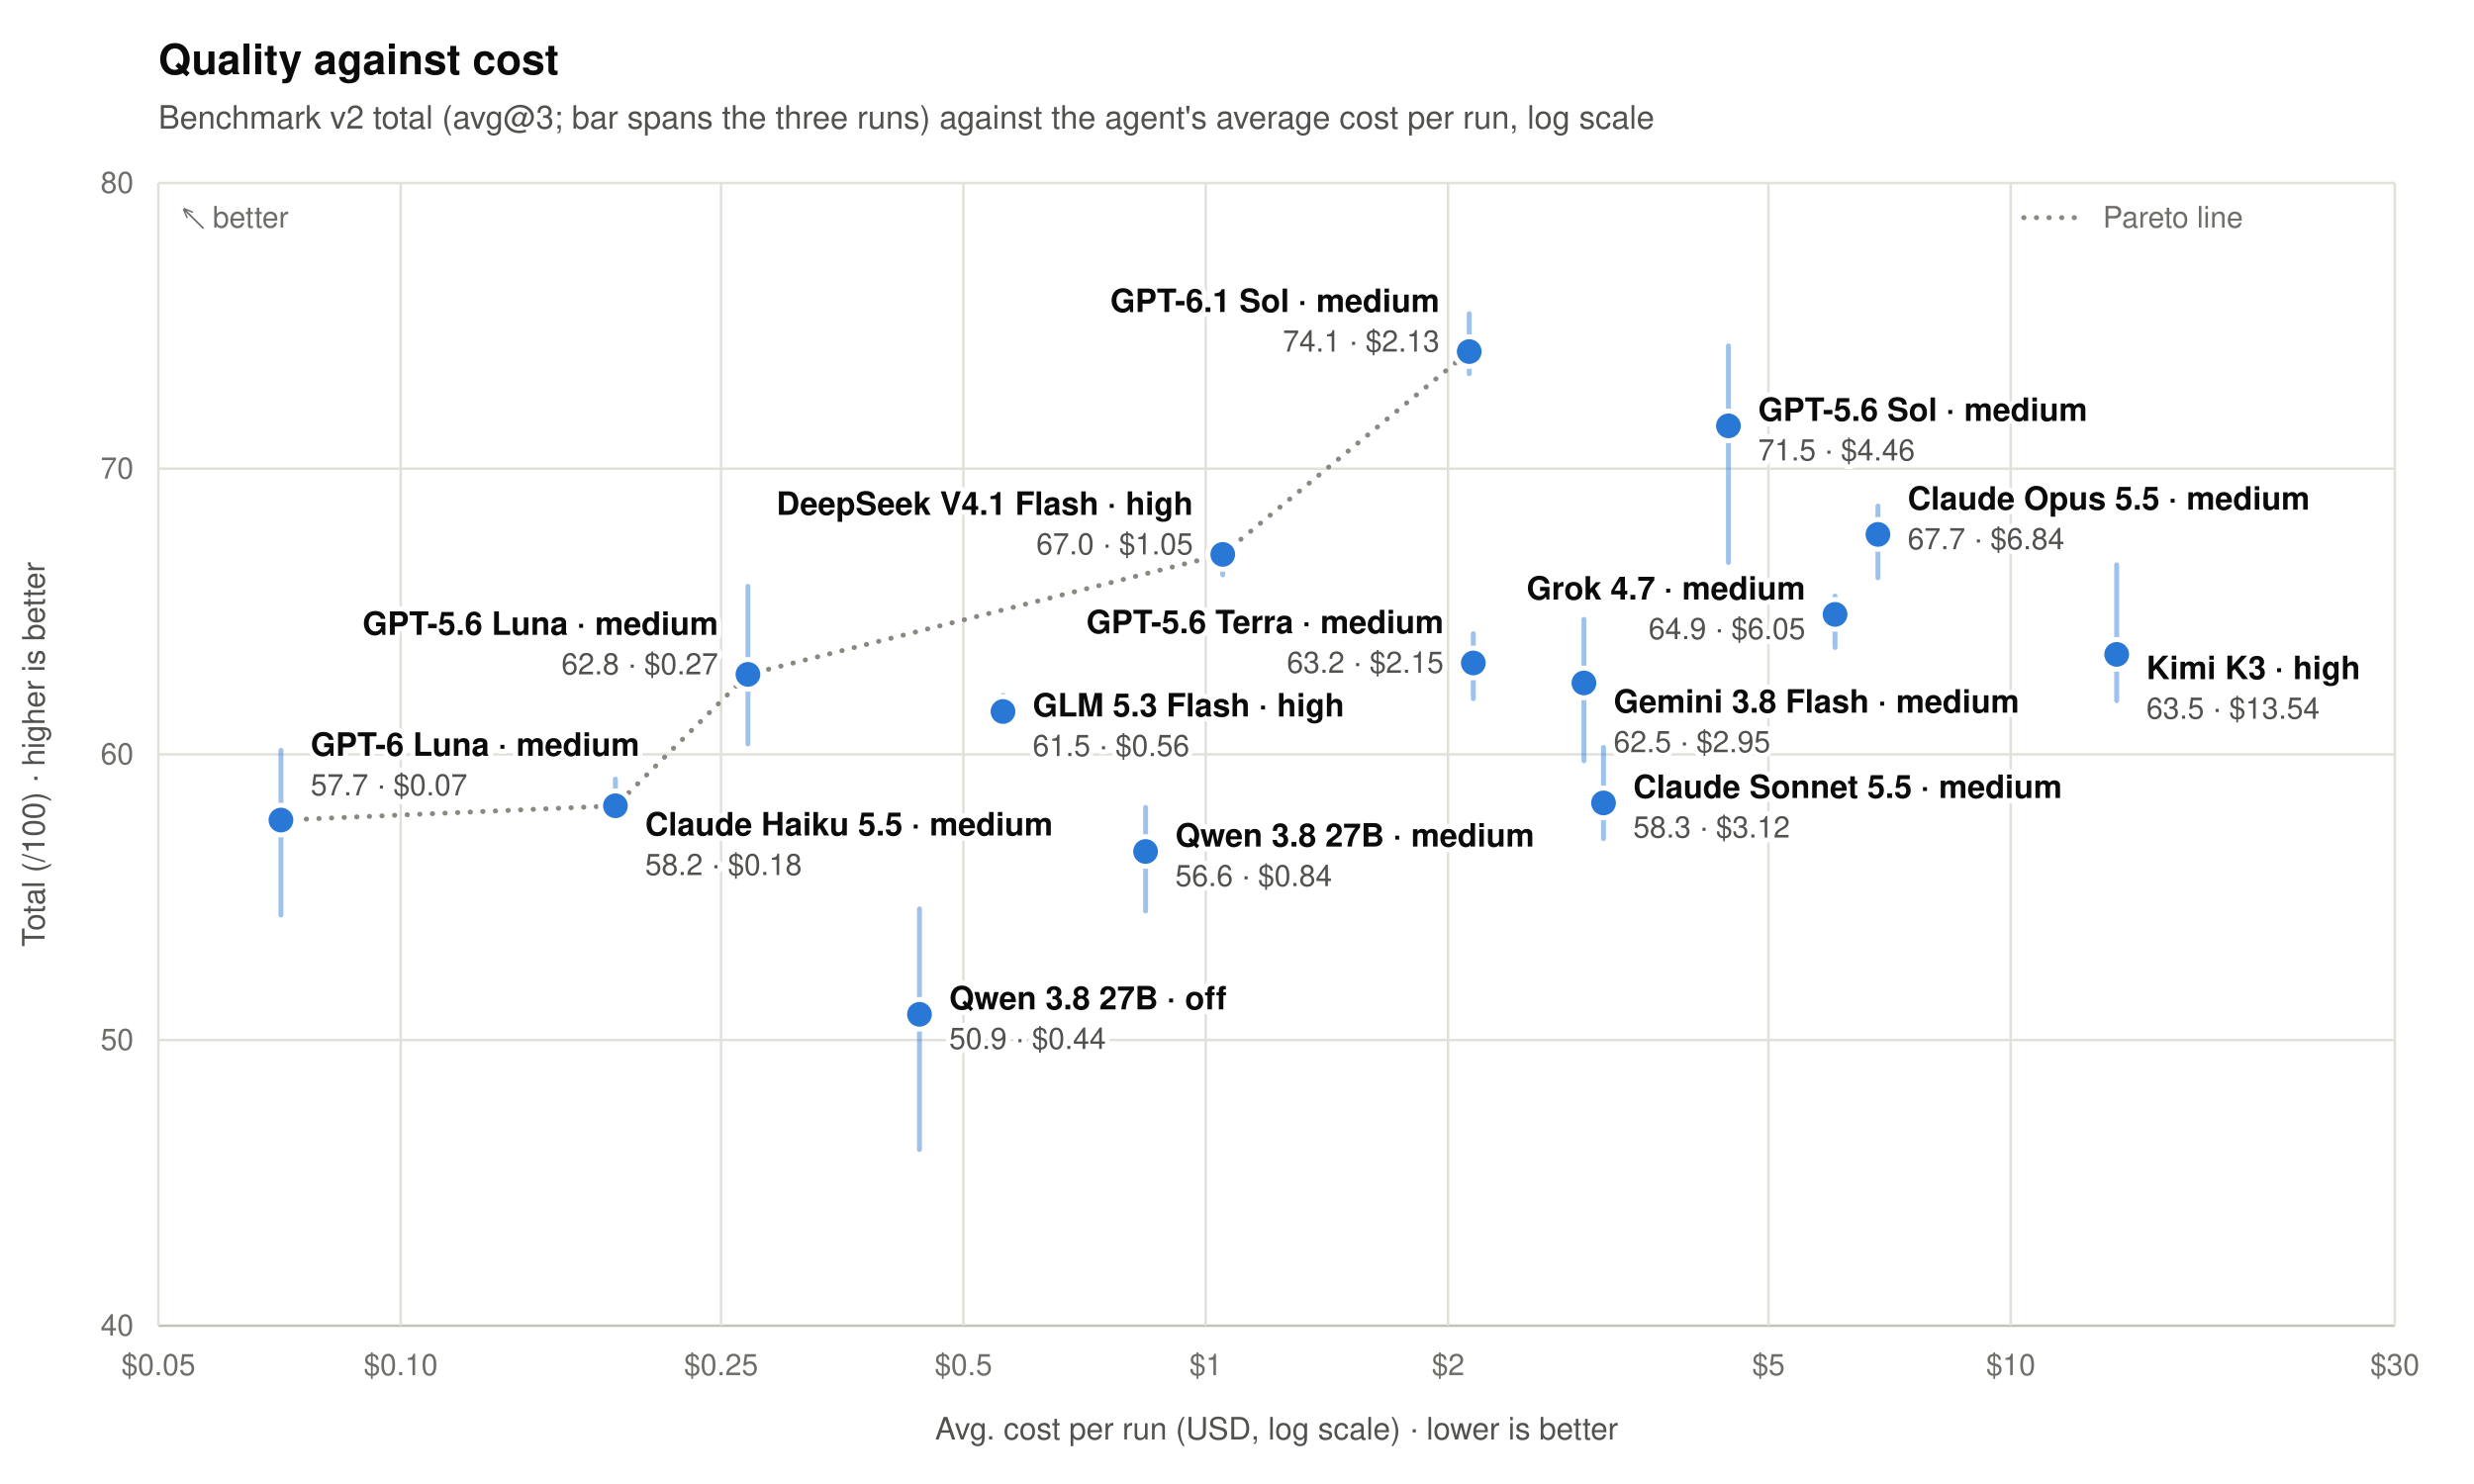
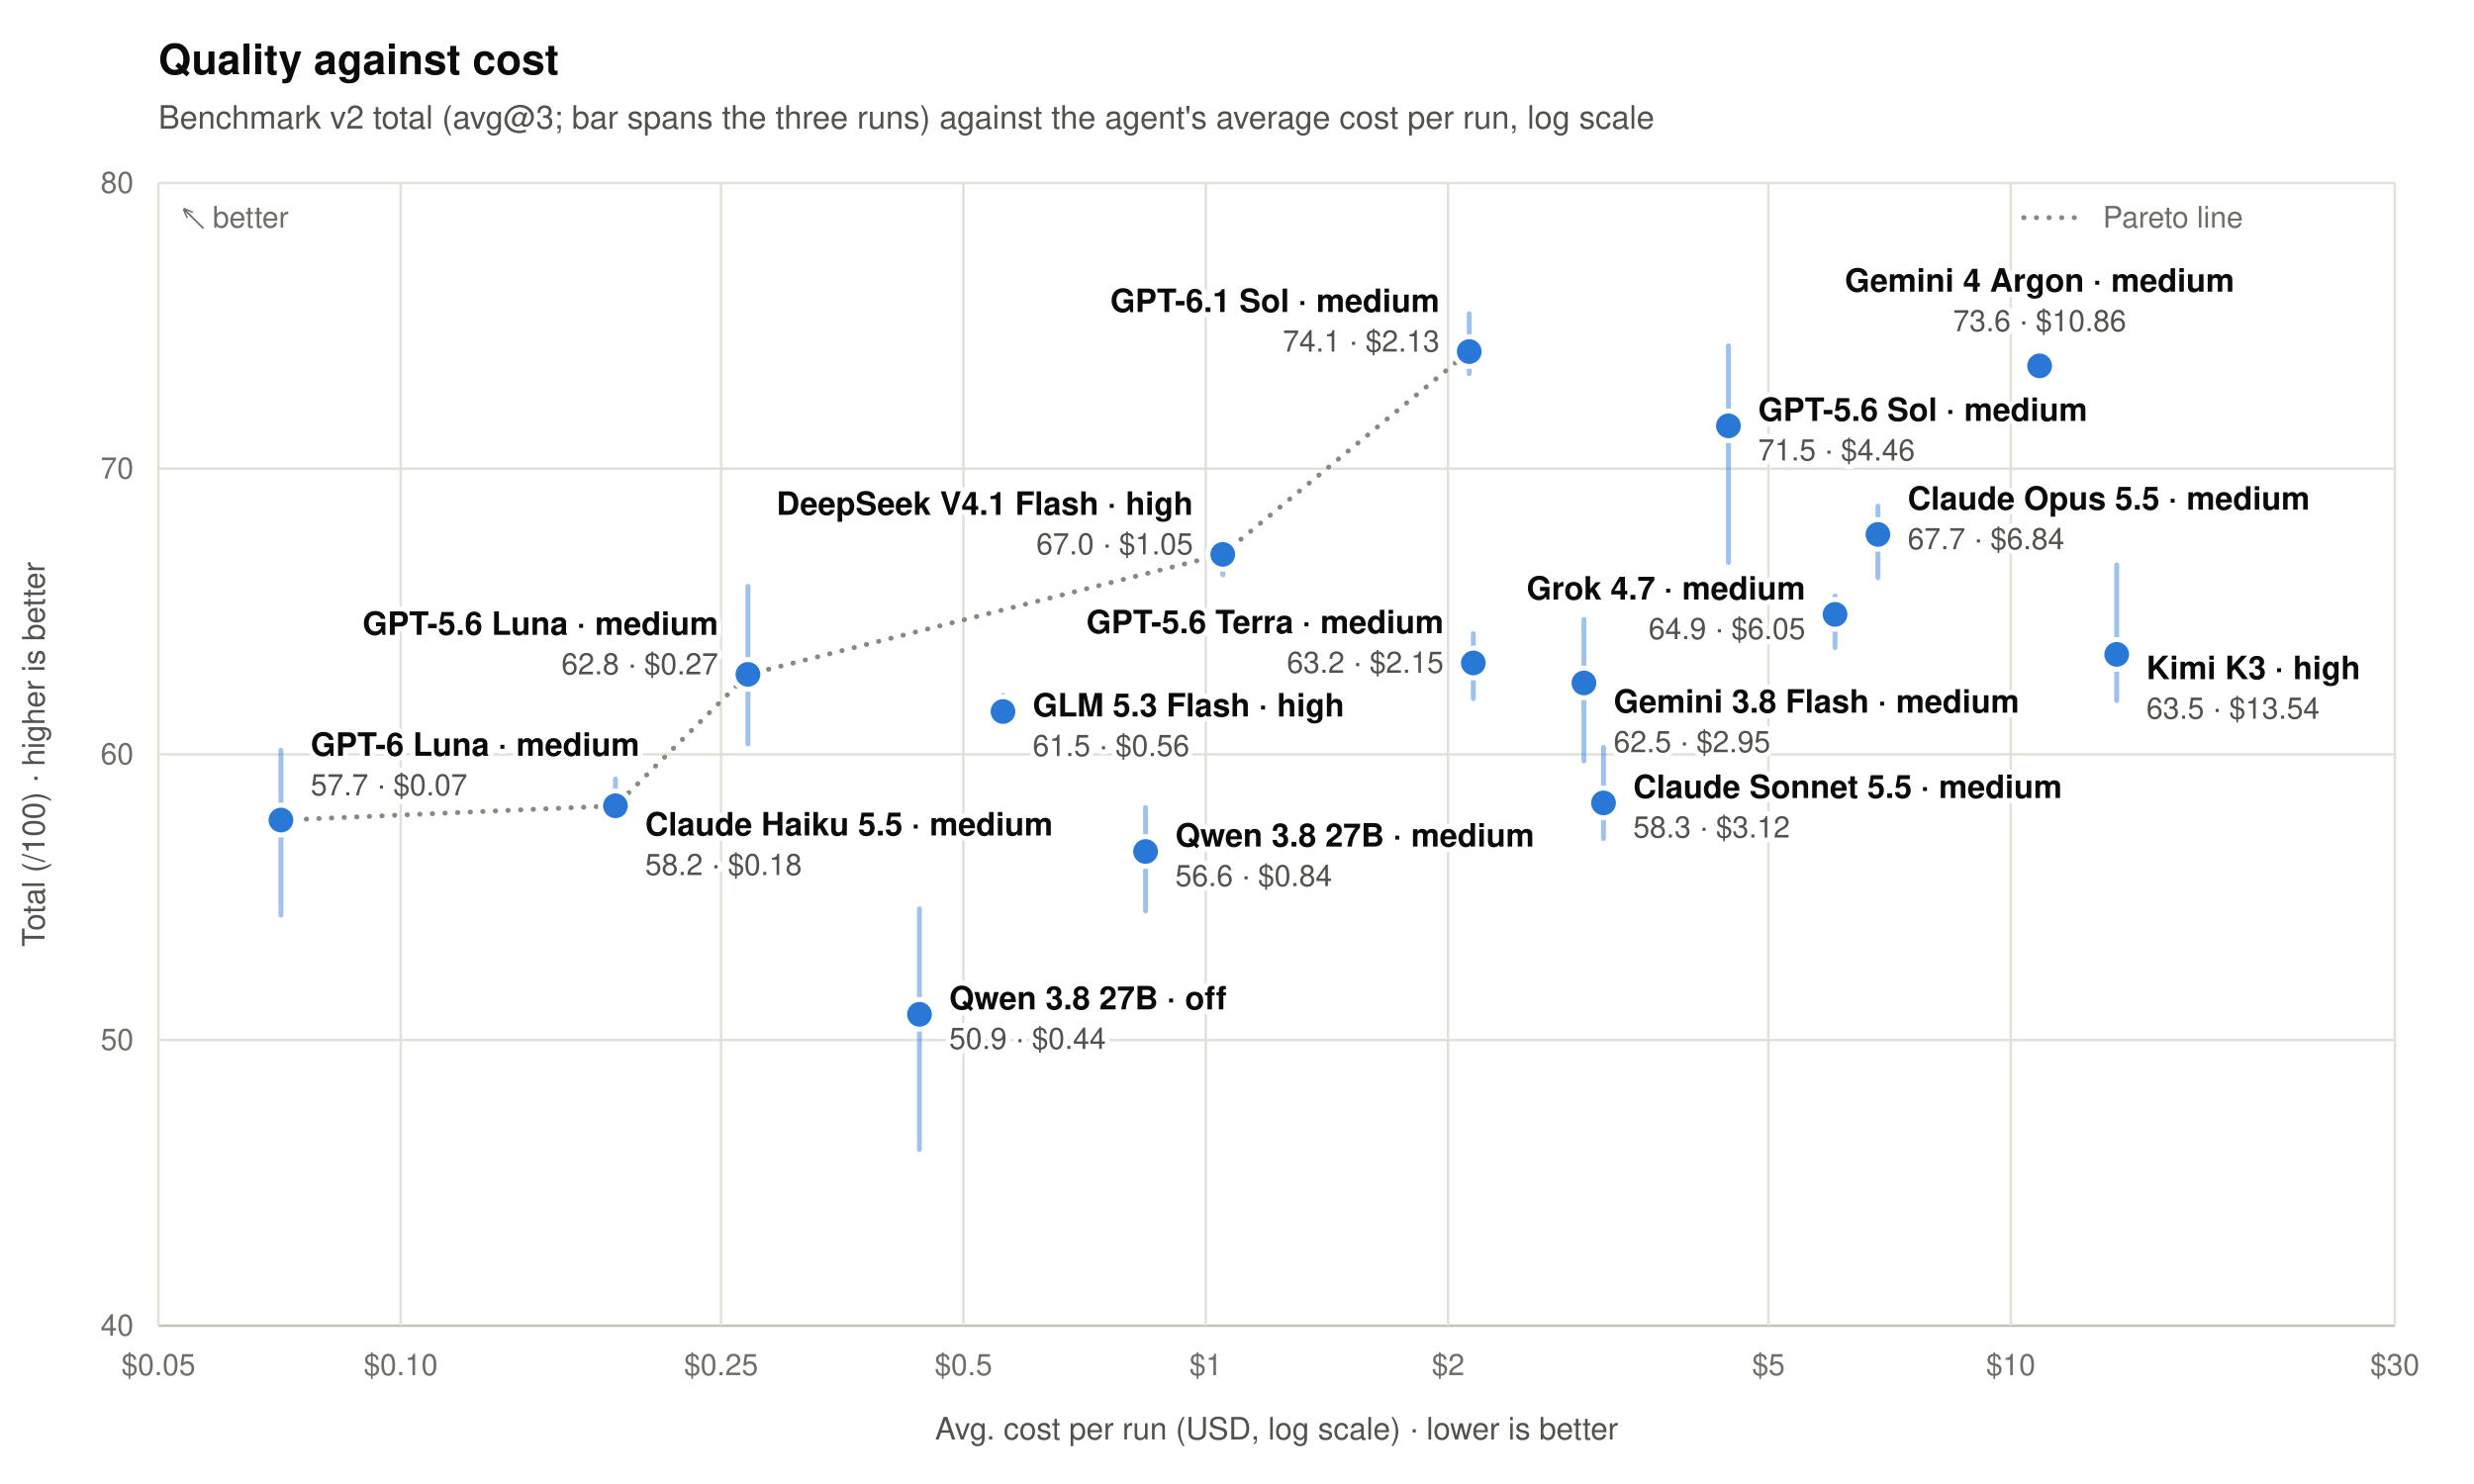
<svg xmlns="http://www.w3.org/2000/svg" width="1000" height="600" viewBox="0 0 1000 600" role="img" aria-labelledby="t d">
  <rect width="1000" height="600" fill="#ffffff" />
  <g font-family="system-ui, -apple-system, 'Segoe UI', Helvetica, Arial, sans-serif">
    <text x="64" y="30" font-size="17" font-weight="600" fill="#0b0b0b">Quality against cost</text>
    <text x="64" y="52" font-size="13" fill="#52514e">Benchmark v2 total (avg@3; bar spans the three runs) against the agent's average cost per run, log scale</text>
    <line x1="64" x2="968" y1="536" y2="536" stroke="#c3c2b7" stroke-width="1" />
    <text x="54" y="540" font-size="12" text-anchor="end" fill="#6f6d68" style="font-variant-numeric: tabular-nums">40</text>
    <line x1="64" x2="968" y1="420.5" y2="420.5" stroke="#e1e0d9" stroke-width="1" />
    <text x="54" y="424.5" font-size="12" text-anchor="end" fill="#6f6d68" style="font-variant-numeric: tabular-nums">50</text>
    <line x1="64" x2="968" y1="305" y2="305" stroke="#e1e0d9" stroke-width="1" />
    <text x="54" y="309" font-size="12" text-anchor="end" fill="#6f6d68" style="font-variant-numeric: tabular-nums">60</text>
    <line x1="64" x2="968" y1="189.5" y2="189.5" stroke="#e1e0d9" stroke-width="1" />
    <text x="54" y="193.5" font-size="12" text-anchor="end" fill="#6f6d68" style="font-variant-numeric: tabular-nums">70</text>
    <line x1="64" x2="968" y1="74" y2="74" stroke="#e1e0d9" stroke-width="1" />
    <text x="54" y="78" font-size="12" text-anchor="end" fill="#6f6d68" style="font-variant-numeric: tabular-nums">80</text>
    <line x1="64" x2="64" y1="74" y2="536" stroke="#e1e0d9" stroke-width="1" />
    <text x="64" y="556" font-size="12" text-anchor="middle" fill="#6f6d68" style="font-variant-numeric: tabular-nums">$0.05</text>
    <line x1="161.954" x2="161.954" y1="74" y2="536" stroke="#e1e0d9" stroke-width="1" />
    <text x="161.954" y="556" font-size="12" text-anchor="middle" fill="#6f6d68" style="font-variant-numeric: tabular-nums">$0.10</text>
    <line x1="291.442" x2="291.442" y1="74" y2="536" stroke="#e1e0d9" stroke-width="1" />
    <text x="291.442" y="556" font-size="12" text-anchor="middle" fill="#6f6d68" style="font-variant-numeric: tabular-nums">$0.25</text>
    <line x1="389.396" x2="389.396" y1="74" y2="536" stroke="#e1e0d9" stroke-width="1" />
    <text x="389.396" y="556" font-size="12" text-anchor="middle" fill="#6f6d68" style="font-variant-numeric: tabular-nums">$0.5</text>
    <line x1="487.35" x2="487.35" y1="74" y2="536" stroke="#e1e0d9" stroke-width="1" />
    <text x="487.35" y="556" font-size="12" text-anchor="middle" fill="#6f6d68" style="font-variant-numeric: tabular-nums">$1</text>
    <line x1="585.304" x2="585.304" y1="74" y2="536" stroke="#e1e0d9" stroke-width="1" />
    <text x="585.304" y="556" font-size="12" text-anchor="middle" fill="#6f6d68" style="font-variant-numeric: tabular-nums">$2</text>
    <line x1="714.793" x2="714.793" y1="74" y2="536" stroke="#e1e0d9" stroke-width="1" />
    <text x="714.793" y="556" font-size="12" text-anchor="middle" fill="#6f6d68" style="font-variant-numeric: tabular-nums">$5</text>
    <line x1="812.747" x2="812.747" y1="74" y2="536" stroke="#e1e0d9" stroke-width="1" />
    <text x="812.747" y="556" font-size="12" text-anchor="middle" fill="#6f6d68" style="font-variant-numeric: tabular-nums">$10</text>
    <line x1="968" x2="968" y1="74" y2="536" stroke="#e1e0d9" stroke-width="1" />
    <text x="968" y="556" font-size="12" text-anchor="middle" fill="#6f6d68" style="font-variant-numeric: tabular-nums">$30</text>
    <text x="516" y="582" font-size="12.5" text-anchor="middle" fill="#52514e">Avg. cost per run (USD, log scale) · lower is better</text>
    <text transform="translate(18 305) rotate(-90)" font-size="12.5" text-anchor="middle" fill="#52514e">Total (/100) · higher is better</text>
    <text x="74" y="92" font-size="12" fill="#6f6d68">↖ better</text>
    <polyline points="113.6,331.6 248.8,325.8 302.3,272.7 494.2,224.1 593.9,142.1" fill="none" stroke="#8a8880" stroke-width="2" stroke-dasharray="0.1 5" stroke-linecap="round" />
    <line x1="818" x2="842" y1="88" y2="88" stroke="#8a8880" stroke-width="2" stroke-dasharray="0.1 5" stroke-linecap="round" />
    <text x="850" y="92" font-size="12" fill="#6f6d68">Pareto line</text>
    <line x1="593.872" x2="593.872" y1="151.096" y2="126.841" stroke="#2a78d6" stroke-width="2" stroke-linecap="round" opacity="0.45" />
    <line x1="698.641" x2="698.641" y1="227.422" y2="139.835" stroke="#2a78d6" stroke-width="2" stroke-linecap="round" opacity="0.45" />
    <line x1="494.245" x2="494.245" y1="232.428" y2="219.049" stroke="#2a78d6" stroke-width="2" stroke-linecap="round" opacity="0.45" />
    <line x1="595.525" x2="595.525" y1="282.477" y2="256.201" stroke="#2a78d6" stroke-width="2" stroke-linecap="round" opacity="0.45" />
    <line x1="302.318" x2="302.318" y1="300.765" y2="237.048" stroke="#2a78d6" stroke-width="2" stroke-linecap="round" opacity="0.45" />
    <line x1="113.554" x2="113.554" y1="369.969" y2="303.364" stroke="#2a78d6" stroke-width="2" stroke-linecap="round" opacity="0.45" />
    <line x1="463.047" x2="463.047" y1="368.333" y2="326.464" stroke="#2a78d6" stroke-width="2" stroke-linecap="round" opacity="0.45" />
    <line x1="371.652" x2="371.652" y1="464.775" y2="367.466" stroke="#2a78d6" stroke-width="2" stroke-linecap="round" opacity="0.45" />
    <line x1="759.074" x2="759.074" y1="233.582" y2="204.611" stroke="#2a78d6" stroke-width="2" stroke-linecap="round" opacity="0.45" />
    <line x1="741.731" x2="741.731" y1="261.784" y2="240.994" stroke="#2a78d6" stroke-width="2" stroke-linecap="round" opacity="0.45" />
    <line x1="855.575" x2="855.575" y1="283.247" y2="228.385" stroke="#2a78d6" stroke-width="2" stroke-linecap="round" opacity="0.45" />
    <line x1="640.229" x2="640.229" y1="307.599" y2="250.426" stroke="#2a78d6" stroke-width="2" stroke-linecap="round" opacity="0.45" />
    <line x1="405.412" x2="405.412" y1="292.872" y2="281.13" stroke="#2a78d6" stroke-width="2" stroke-linecap="round" opacity="0.45" />
    <line x1="248.753" x2="248.753" y1="330.506" y2="315.01" stroke="#2a78d6" stroke-width="2" stroke-linecap="round" opacity="0.45" />
    <line x1="648.146" x2="648.146" y1="339.072" y2="302.209" stroke="#2a78d6" stroke-width="2" stroke-linecap="round" opacity="0.45" />
+     <line x1="824.412" x2="824.412" y1="151.096" y2="145.418" stroke="#2a78d6" stroke-width="2" stroke-linecap="round" opacity="0.45" />
    <circle cx="593.872" cy="142.145" r="6" fill="#2a78d6" stroke="#ffffff" stroke-width="2" />
    <circle cx="698.641" cy="172.175" r="6" fill="#2a78d6" stroke="#ffffff" stroke-width="2" />
    <circle cx="494.245" cy="224.15" r="6" fill="#2a78d6" stroke="#ffffff" stroke-width="2" />
    <circle cx="595.525" cy="268.04" r="6" fill="#2a78d6" stroke="#ffffff" stroke-width="2" />
    <circle cx="302.318" cy="272.66" r="6" fill="#2a78d6" stroke="#ffffff" stroke-width="2" />
    <circle cx="113.554" cy="331.565" r="6" fill="#2a78d6" stroke="#ffffff" stroke-width="2" />
    <circle cx="463.047" cy="344.27" r="6" fill="#2a78d6" stroke="#ffffff" stroke-width="2" />
    <circle cx="371.652" cy="410.105" r="6" fill="#2a78d6" stroke="#ffffff" stroke-width="2" />
    <circle cx="759.074" cy="216.065" r="6" fill="#2a78d6" stroke="#ffffff" stroke-width="2" />
    <circle cx="741.731" cy="248.405" r="6" fill="#2a78d6" stroke="#ffffff" stroke-width="2" />
    <circle cx="855.575" cy="264.575" r="6" fill="#2a78d6" stroke="#ffffff" stroke-width="2" />
    <circle cx="640.229" cy="276.125" r="6" fill="#2a78d6" stroke="#ffffff" stroke-width="2" />
    <circle cx="405.412" cy="287.675" r="6" fill="#2a78d6" stroke="#ffffff" stroke-width="2" />
    <circle cx="248.753" cy="325.79" r="6" fill="#2a78d6" stroke="#ffffff" stroke-width="2" />
    <circle cx="648.146" cy="324.635" r="6" fill="#2a78d6" stroke="#ffffff" stroke-width="2" />
+     <circle cx="824.412" cy="147.92" r="6" fill="#2a78d6" stroke="#ffffff" stroke-width="2" />
    <text x="581.872" y="126.145" font-size="13" font-weight="600" text-anchor="end" fill="#0b0b0b" stroke="#ffffff" stroke-width="4" stroke-linejoin="round" paint-order="stroke">GPT-6.1 Sol · medium</text>
    <text x="581.872" y="142.145" font-size="12" text-anchor="end" fill="#52514e" stroke="#ffffff" stroke-width="4" stroke-linejoin="round" paint-order="stroke" style="font-variant-numeric: tabular-nums">74.1 · $2.13</text>
    <text x="710.641" y="170.175" font-size="13" font-weight="600" text-anchor="start" fill="#0b0b0b" stroke="#ffffff" stroke-width="4" stroke-linejoin="round" paint-order="stroke">GPT-5.6 Sol · medium</text>
    <text x="710.641" y="186.175" font-size="12" text-anchor="start" fill="#52514e" stroke="#ffffff" stroke-width="4" stroke-linejoin="round" paint-order="stroke" style="font-variant-numeric: tabular-nums">71.5 · $4.46</text>
    <text x="482.245" y="208.15" font-size="13" font-weight="600" text-anchor="end" fill="#0b0b0b" stroke="#ffffff" stroke-width="4" stroke-linejoin="round" paint-order="stroke">DeepSeek V4.1 Flash · high</text>
    <text x="482.245" y="224.15" font-size="12" text-anchor="end" fill="#52514e" stroke="#ffffff" stroke-width="4" stroke-linejoin="round" paint-order="stroke" style="font-variant-numeric: tabular-nums">67.0 · $1.05</text>
    <text x="583.525" y="256.04" font-size="13" font-weight="600" text-anchor="end" fill="#0b0b0b" stroke="#ffffff" stroke-width="4" stroke-linejoin="round" paint-order="stroke">GPT-5.6 Terra · medium</text>
    <text x="583.525" y="272.04" font-size="12" text-anchor="end" fill="#52514e" stroke="#ffffff" stroke-width="4" stroke-linejoin="round" paint-order="stroke" style="font-variant-numeric: tabular-nums">63.2 · $2.15</text>
    <text x="290.318" y="256.66" font-size="13" font-weight="600" text-anchor="end" fill="#0b0b0b" stroke="#ffffff" stroke-width="4" stroke-linejoin="round" paint-order="stroke">GPT-5.6 Luna · medium</text>
    <text x="290.318" y="272.66" font-size="12" text-anchor="end" fill="#52514e" stroke="#ffffff" stroke-width="4" stroke-linejoin="round" paint-order="stroke" style="font-variant-numeric: tabular-nums">62.8 · $0.27</text>
    <text x="125.554" y="305.565" font-size="13" font-weight="600" text-anchor="start" fill="#0b0b0b" stroke="#ffffff" stroke-width="4" stroke-linejoin="round" paint-order="stroke">GPT-6 Luna · medium</text>
    <text x="125.554" y="321.565" font-size="12" text-anchor="start" fill="#52514e" stroke="#ffffff" stroke-width="4" stroke-linejoin="round" paint-order="stroke" style="font-variant-numeric: tabular-nums">57.7 · $0.07</text>
    <text x="475.047" y="342.27" font-size="13" font-weight="600" text-anchor="start" fill="#0b0b0b" stroke="#ffffff" stroke-width="4" stroke-linejoin="round" paint-order="stroke">Qwen 3.8 27B · medium</text>
    <text x="475.047" y="358.27" font-size="12" text-anchor="start" fill="#52514e" stroke="#ffffff" stroke-width="4" stroke-linejoin="round" paint-order="stroke" style="font-variant-numeric: tabular-nums">56.6 · $0.84</text>
    <text x="383.652" y="408.105" font-size="13" font-weight="600" text-anchor="start" fill="#0b0b0b" stroke="#ffffff" stroke-width="4" stroke-linejoin="round" paint-order="stroke">Qwen 3.8 27B · off</text>
    <text x="383.652" y="424.105" font-size="12" text-anchor="start" fill="#52514e" stroke="#ffffff" stroke-width="4" stroke-linejoin="round" paint-order="stroke" style="font-variant-numeric: tabular-nums">50.9 · $0.44</text>
    <text x="771.074" y="206.065" font-size="13" font-weight="600" text-anchor="start" fill="#0b0b0b" stroke="#ffffff" stroke-width="4" stroke-linejoin="round" paint-order="stroke">Claude Opus 5.5 · medium</text>
    <text x="771.074" y="222.065" font-size="12" text-anchor="start" fill="#52514e" stroke="#ffffff" stroke-width="4" stroke-linejoin="round" paint-order="stroke" style="font-variant-numeric: tabular-nums">67.7 · $6.84</text>
    <text x="729.731" y="242.405" font-size="13" font-weight="600" text-anchor="end" fill="#0b0b0b" stroke="#ffffff" stroke-width="4" stroke-linejoin="round" paint-order="stroke">Grok 4.7 · medium</text>
    <text x="729.731" y="258.405" font-size="12" text-anchor="end" fill="#52514e" stroke="#ffffff" stroke-width="4" stroke-linejoin="round" paint-order="stroke" style="font-variant-numeric: tabular-nums">64.9 · $6.05</text>
    <text x="867.575" y="274.575" font-size="13" font-weight="600" text-anchor="start" fill="#0b0b0b" stroke="#ffffff" stroke-width="4" stroke-linejoin="round" paint-order="stroke">Kimi K3 · high</text>
    <text x="867.575" y="290.575" font-size="12" text-anchor="start" fill="#52514e" stroke="#ffffff" stroke-width="4" stroke-linejoin="round" paint-order="stroke" style="font-variant-numeric: tabular-nums">63.5 · $13.54</text>
    <text x="652.229" y="288.125" font-size="13" font-weight="600" text-anchor="start" fill="#0b0b0b" stroke="#ffffff" stroke-width="4" stroke-linejoin="round" paint-order="stroke">Gemini 3.8 Flash · medium</text>
    <text x="652.229" y="304.125" font-size="12" text-anchor="start" fill="#52514e" stroke="#ffffff" stroke-width="4" stroke-linejoin="round" paint-order="stroke" style="font-variant-numeric: tabular-nums">62.5 · $2.95</text>
    <text x="417.412" y="289.675" font-size="13" font-weight="600" text-anchor="start" fill="#0b0b0b" stroke="#ffffff" stroke-width="4" stroke-linejoin="round" paint-order="stroke">GLM 5.3 Flash · high</text>
    <text x="417.412" y="305.675" font-size="12" text-anchor="start" fill="#52514e" stroke="#ffffff" stroke-width="4" stroke-linejoin="round" paint-order="stroke" style="font-variant-numeric: tabular-nums">61.5 · $0.56</text>
    <text x="260.753" y="337.79" font-size="13" font-weight="600" text-anchor="start" fill="#0b0b0b" stroke="#ffffff" stroke-width="4" stroke-linejoin="round" paint-order="stroke">Claude Haiku 5.5 · medium</text>
    <text x="260.753" y="353.79" font-size="12" text-anchor="start" fill="#52514e" stroke="#ffffff" stroke-width="4" stroke-linejoin="round" paint-order="stroke" style="font-variant-numeric: tabular-nums">58.2 · $0.18</text>
    <text x="660.146" y="322.635" font-size="13" font-weight="600" text-anchor="start" fill="#0b0b0b" stroke="#ffffff" stroke-width="4" stroke-linejoin="round" paint-order="stroke">Claude Sonnet 5.5 · medium</text>
    <text x="660.146" y="338.635" font-size="12" text-anchor="start" fill="#52514e" stroke="#ffffff" stroke-width="4" stroke-linejoin="round" paint-order="stroke" style="font-variant-numeric: tabular-nums">58.3 · $3.12</text>
+     <text x="824.412" y="117.92" font-size="13" font-weight="600" text-anchor="middle" fill="#0b0b0b" stroke="#ffffff" stroke-width="4" stroke-linejoin="round" paint-order="stroke">Gemini 4 Argon · medium</text>
+     <text x="824.412" y="133.92" font-size="12" text-anchor="middle" fill="#52514e" stroke="#ffffff" stroke-width="4" stroke-linejoin="round" paint-order="stroke" style="font-variant-numeric: tabular-nums">73.6 · $10.86</text>
  </g>
</svg>
